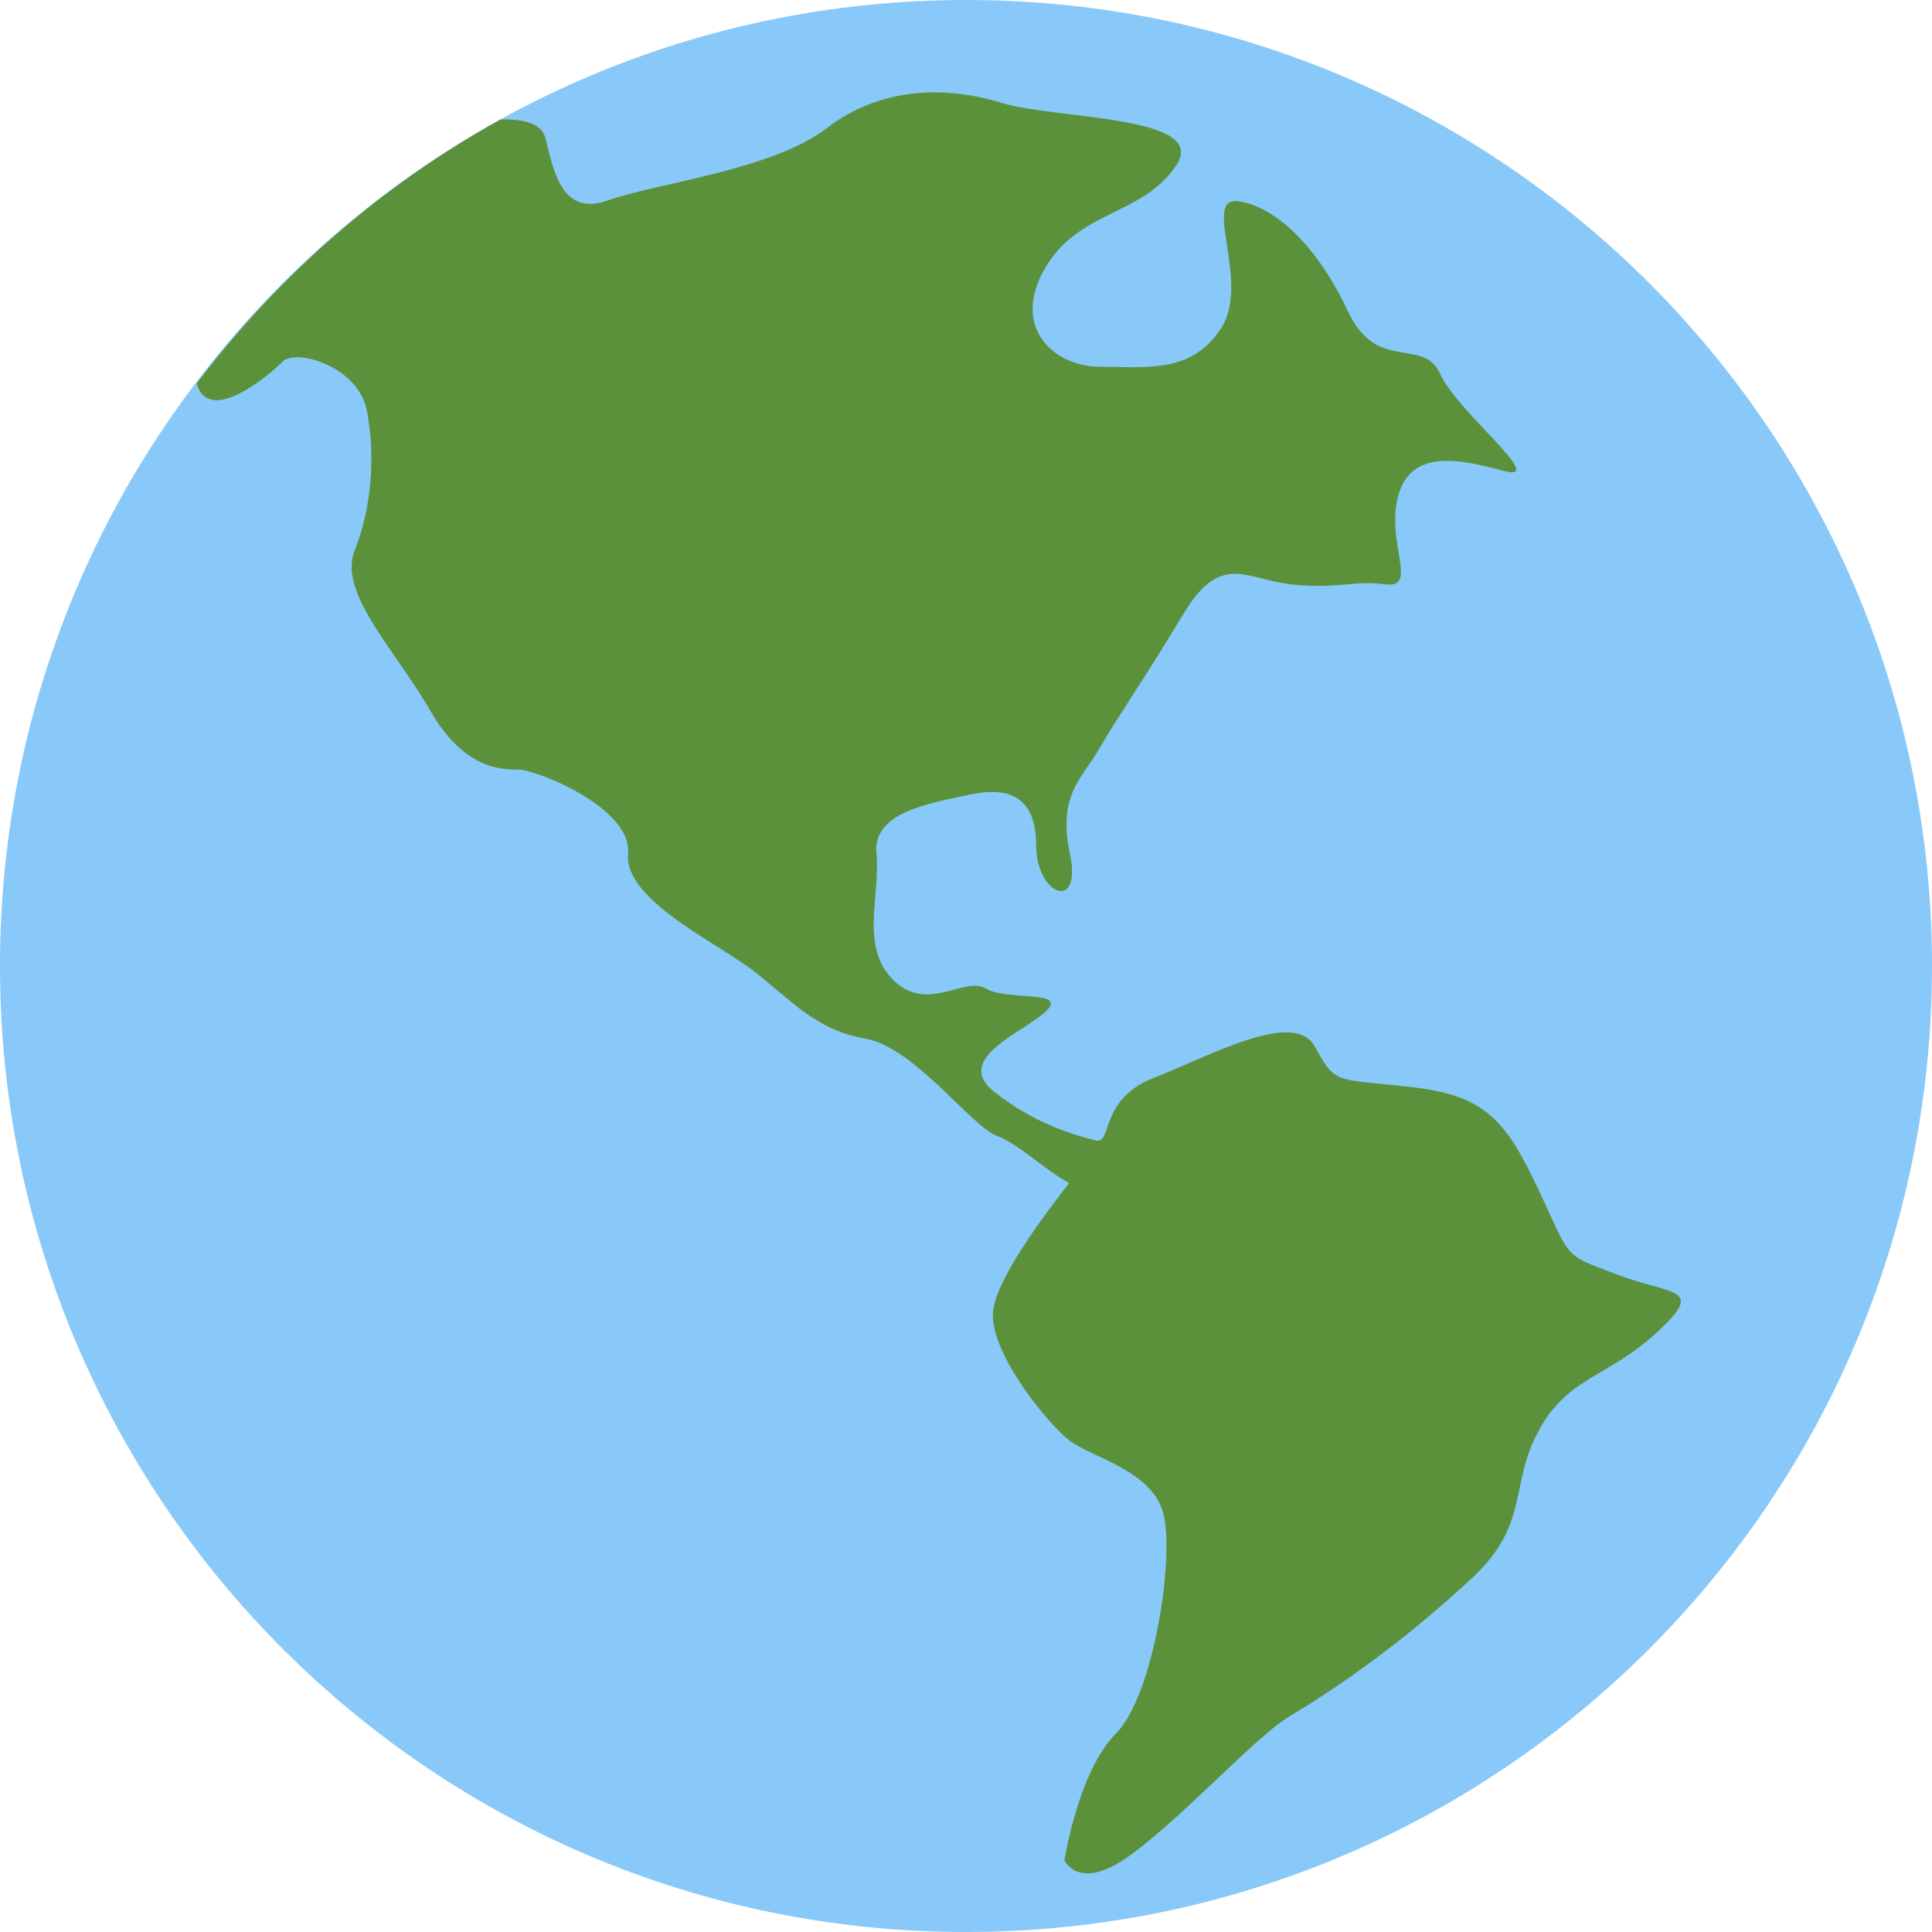
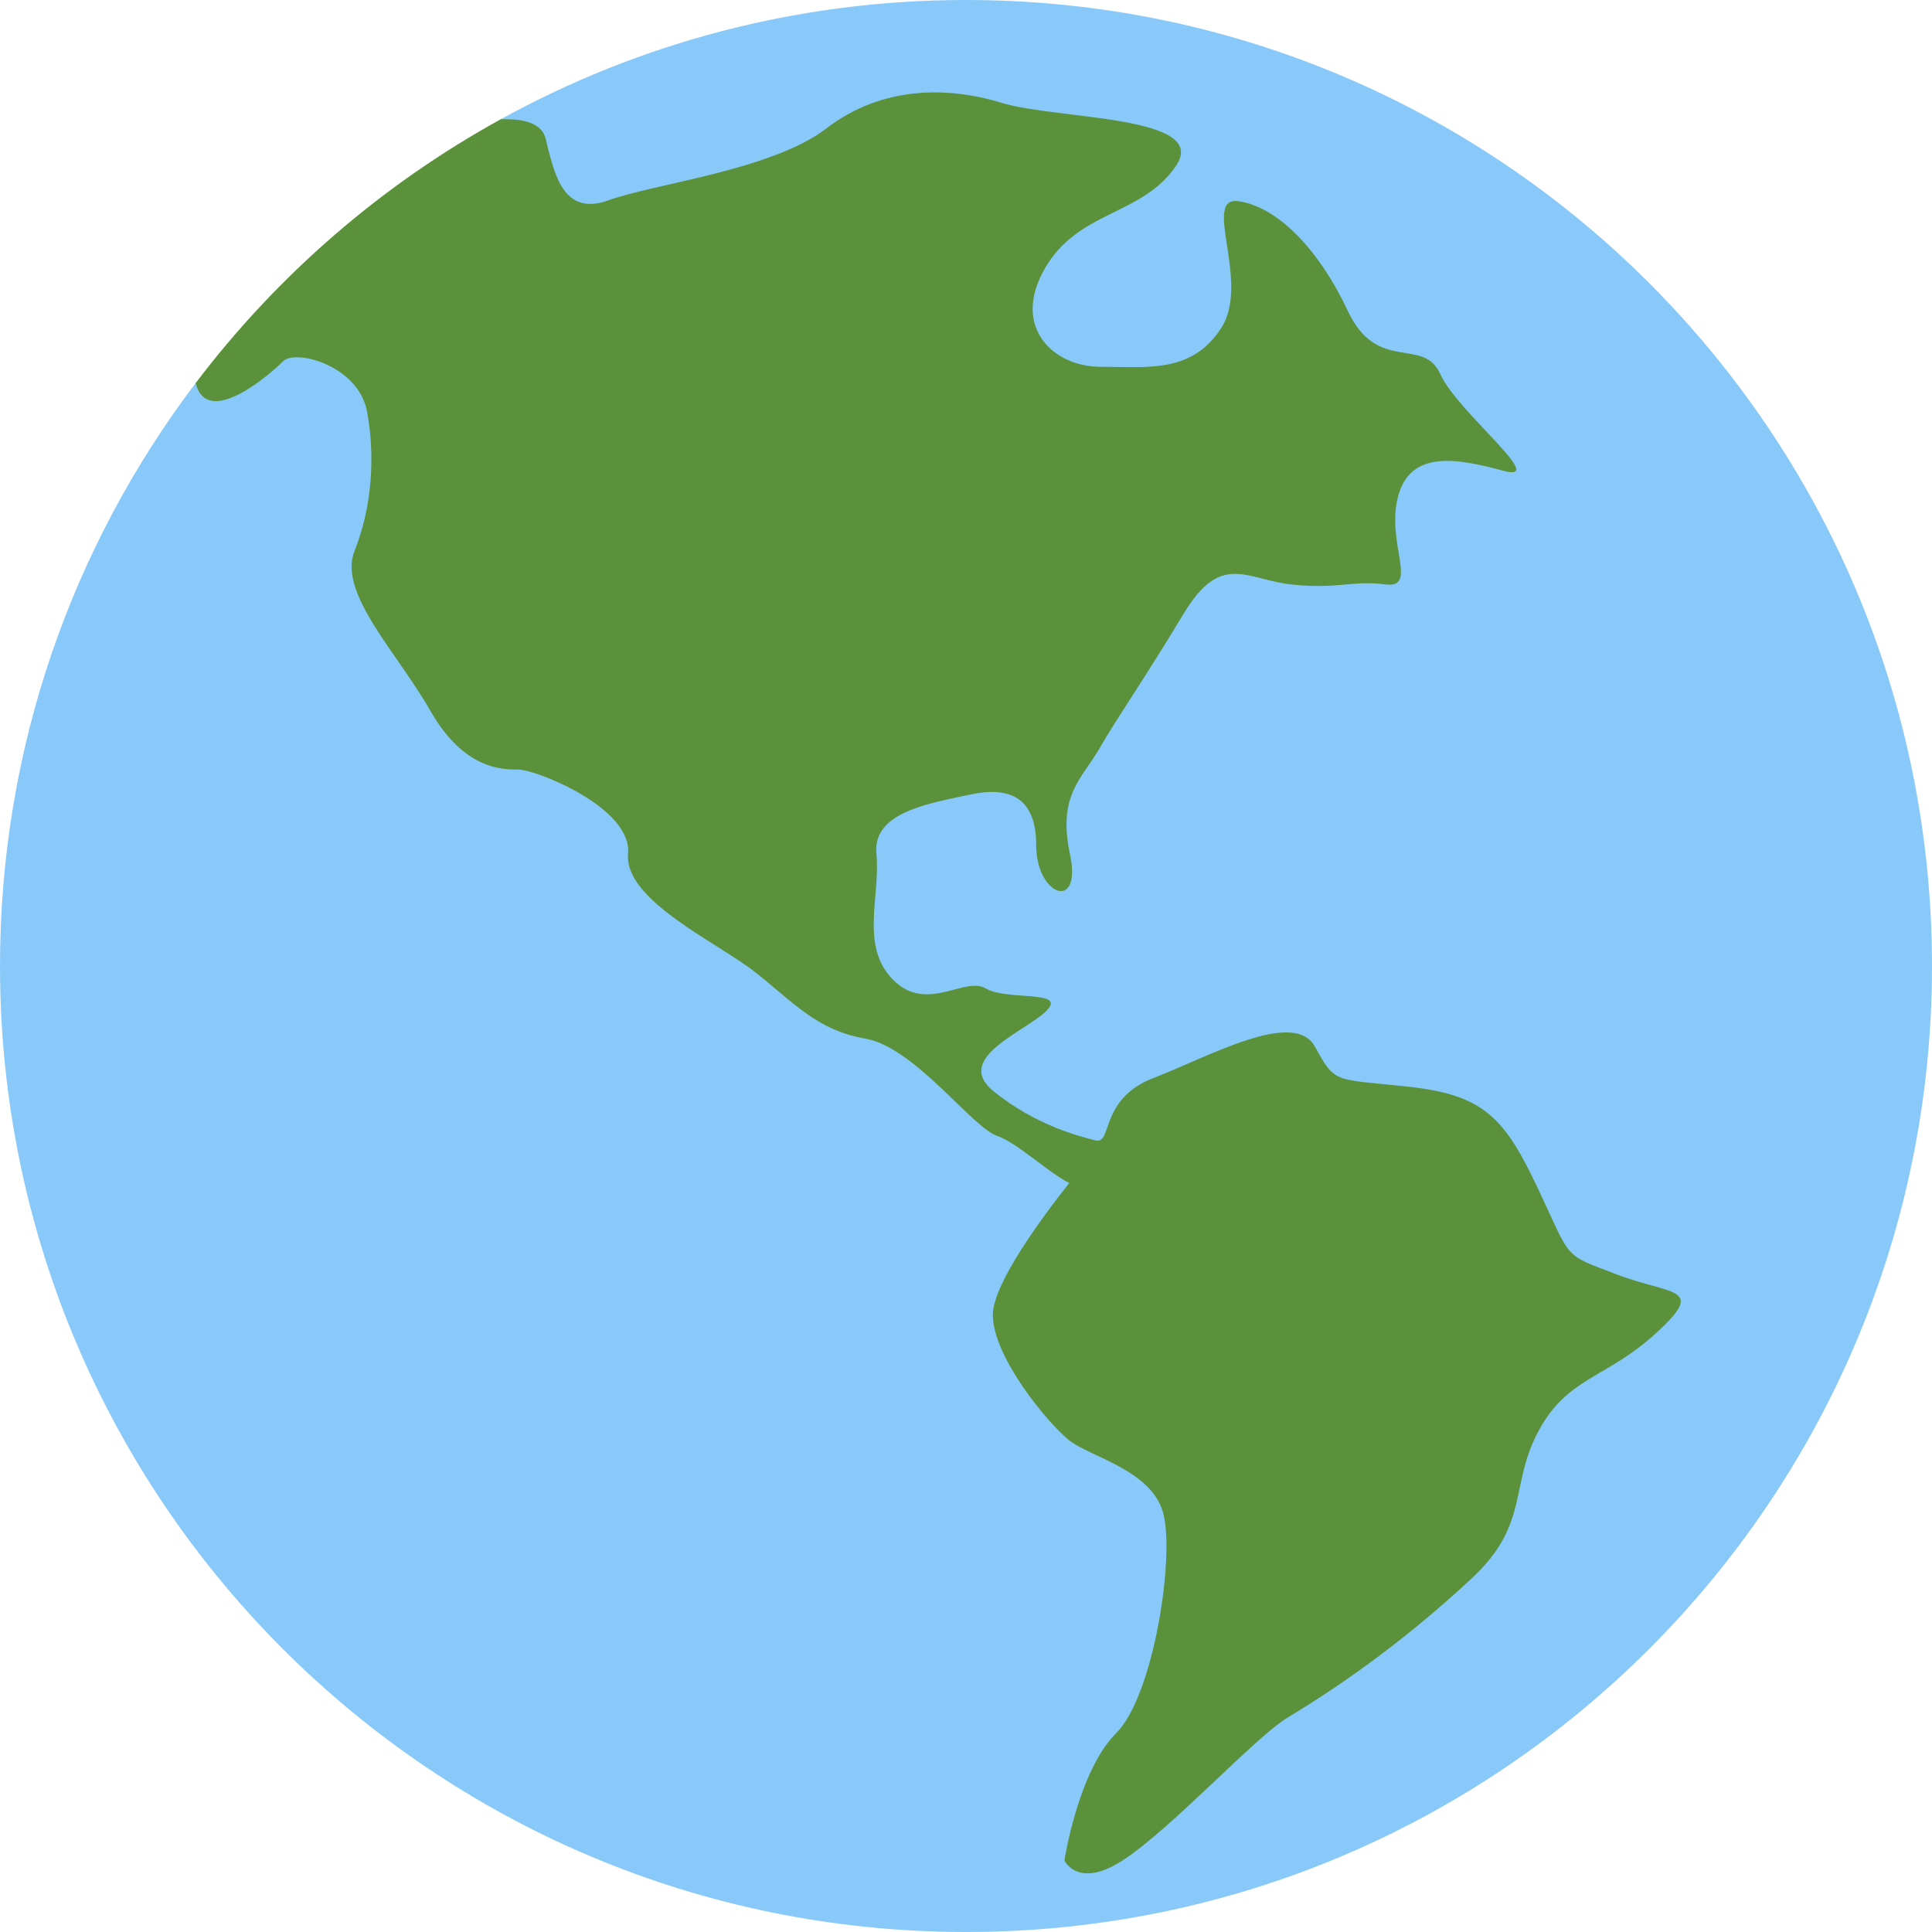
<svg xmlns="http://www.w3.org/2000/svg" viewBox="0 0 36 36">
-   <circle fill="#88C9F9" cx="18" cy="18" r="18" />
-   <path fill="#5C913B" d="M30.13 23.748c-1.017-.39-.836-.248-1.463-1.581-.627-1.332-1.007-1.761-2.417-1.917-1.411-.155-1.358-.045-1.75-.75-.392-.706-1.982.191-3 .584-1.021.392-.769 1.246-1.083 1.166-.315-.078-1.107-.281-1.893-.907-.784-.628.583-1.118.976-1.509.393-.393-.74-.179-1.133-.416-.393-.234-1.096.471-1.723-.158-.628-.627-.235-1.568-.313-2.352-.079-.785 1.018-.941 1.724-1.098.705-.156 1.253.001 1.253.941 0 .941.863 1.255.628.156s.235-1.411.55-1.96c.313-.549.862-1.334 1.567-2.51.706-1.176 1.177-.628 2.039-.544.863.085 1.098-.083 1.725-.004.625.079 0-.784.236-1.646.234-.862 1.097-.706 1.961-.47.862.235-.864-1.099-1.177-1.804-.315-.706-1.177 0-1.724-1.176-.553-1.176-1.324-1.937-2.03-2.042-.706-.106.225 1.494-.324 2.356-.551.862-1.395.727-2.26.727-.861 0-1.661-.727-1.033-1.825.626-1.097 1.823-.984 2.45-1.925.628-.94-2.23-.854-3.25-1.167-1.02-.314-2.244-.311-3.263.473-1.02.783-3.201 1.028-4.064 1.341-.862.313-1.017-.52-1.173-1.148-.07-.279-.388-.367-.836-.357C7.11 3.45 5.187 5.138 3.664 7.147c.237.807 1.385-.189 1.61-.414.235-.235 1.411.079 1.567.941.157.862.079 1.805-.234 2.589-.314.783.784 1.881 1.411 2.979.628 1.099 1.333 1.098 1.647 1.098.313 0 2.117.706 2.038 1.568-.078.863 1.647 1.646 2.353 2.195.706.551 1.152 1.092 2.068 1.25.917.158 1.989 1.657 2.459 1.815.361.12.972.697 1.341.876-.485.614-1.424 1.875-1.424 2.456 0 .786 1.025 2.021 1.417 2.334.391.312 1.517.55 1.75 1.333.236.784-.164 3.423-.868 4.128-.708.705-.965 2.372-.965 2.372s.249.541 1.083 0C21.839 34.07 23.383 32.37 24 32c1.176-.707 2.319-1.565 3.417-2.583 1.098-1.019.7-1.733 1.25-2.75.549-1.019 1.259-.973 2.199-1.833.942-.864.284-.693-.736-1.086z" />
+   <path d="M 0,18 c 0,-4.08 1.358,-7.843 3.646,-10.862 l 5.354,-3.138 l 0.331,-1.778 c 2.571,-1.416 5.526,-2.222 8.669,-2.222 c 9.941,0 18,8.059 18,18 s -8.059,18 -18,18 s -18,-8.059 -18,-18 Z" fill="#88C9F9" />
+   <path d="M 19.924,22.044 c -0.37,-0.18 -0.981,-0.758 -1.341,-0.877 c -0.47,-0.157 -1.542,-1.656 -2.459,-1.814 s -1.363,-0.7 -2.068,-1.25 s -2.431,-1.332 -2.353,-2.195 s -1.725,-1.568 -2.038,-1.568 s -1.019,0 -1.647,-1.098 s -1.725,-2.196 -1.411,-2.979 s 0.392,-1.727 0.234,-2.589 s -1.332,-1.176 -1.567,-0.941 c -0.227,0.228 -1.411,1.267 -1.628,0.405 c 1.524,-2.011 3.461,-3.692 5.685,-4.916 c 0.452,-0.012 0.766,0.081 0.836,0.362 c 0.157,0.626 0.311,1.461 1.173,1.148 s 3.043,-0.559 4.063,-1.342 s 2.244,-0.787 3.264,-0.473 s 3.877,0.227 3.25,1.167 s -1.825,0.827 -2.451,1.924 s 0.172,1.826 1.034,1.826 s 1.709,0.135 2.259,-0.727 s -0.382,-2.463 0.325,-2.357 s 1.477,0.866 2.03,2.043 s 1.408,0.47 1.723,1.176 s 2.04,2.039 1.177,1.804 s -1.726,-0.392 -1.961,0.47 s 0.389,1.726 -0.236,1.647 s -0.861,0.089 -1.725,0.004 s -1.333,-0.631 -2.039,0.545 s -1.254,1.961 -1.567,2.509 s -0.785,0.861 -0.55,1.96 s -0.628,0.785 -0.628,-0.156 s -0.548,-1.098 -1.253,-0.942 s -1.803,0.313 -1.724,1.098 s -0.315,1.725 0.313,2.352 s 1.33,-0.076 1.723,0.158 s 1.525,0.023 1.133,0.416 s -1.76,0.881 -0.976,1.509 s 1.578,0.829 1.893,0.907 s 0.062,-0.774 1.083,-1.166 s 2.608,-1.29 3,-0.584 s 0.338,0.595 1.75,0.75 s 1.79,0.585 2.417,1.917 s 0.446,1.192 1.462,1.581 s 1.678,0.222 0.737,1.086 s -1.651,0.814 -2.199,1.833 s -0.153,1.731 -1.25,2.75 s -2.242,1.876 -3.417,2.583 c -0.618,0.37 -2.162,2.07 -3.083,2.667 c -0.834,0.541 -1.083,0 -1.083,0 s 0.256,-1.667 0.964,-2.372 s 1.105,-3.344 0.869,-4.128 s -1.36,-1.02 -1.75,-1.333 s -1.417,-1.548 -1.417,-2.334 c 0,-0.582 0.937,-1.841 1.424,-2.456 Z" fill="#5C913B" />
</svg>
